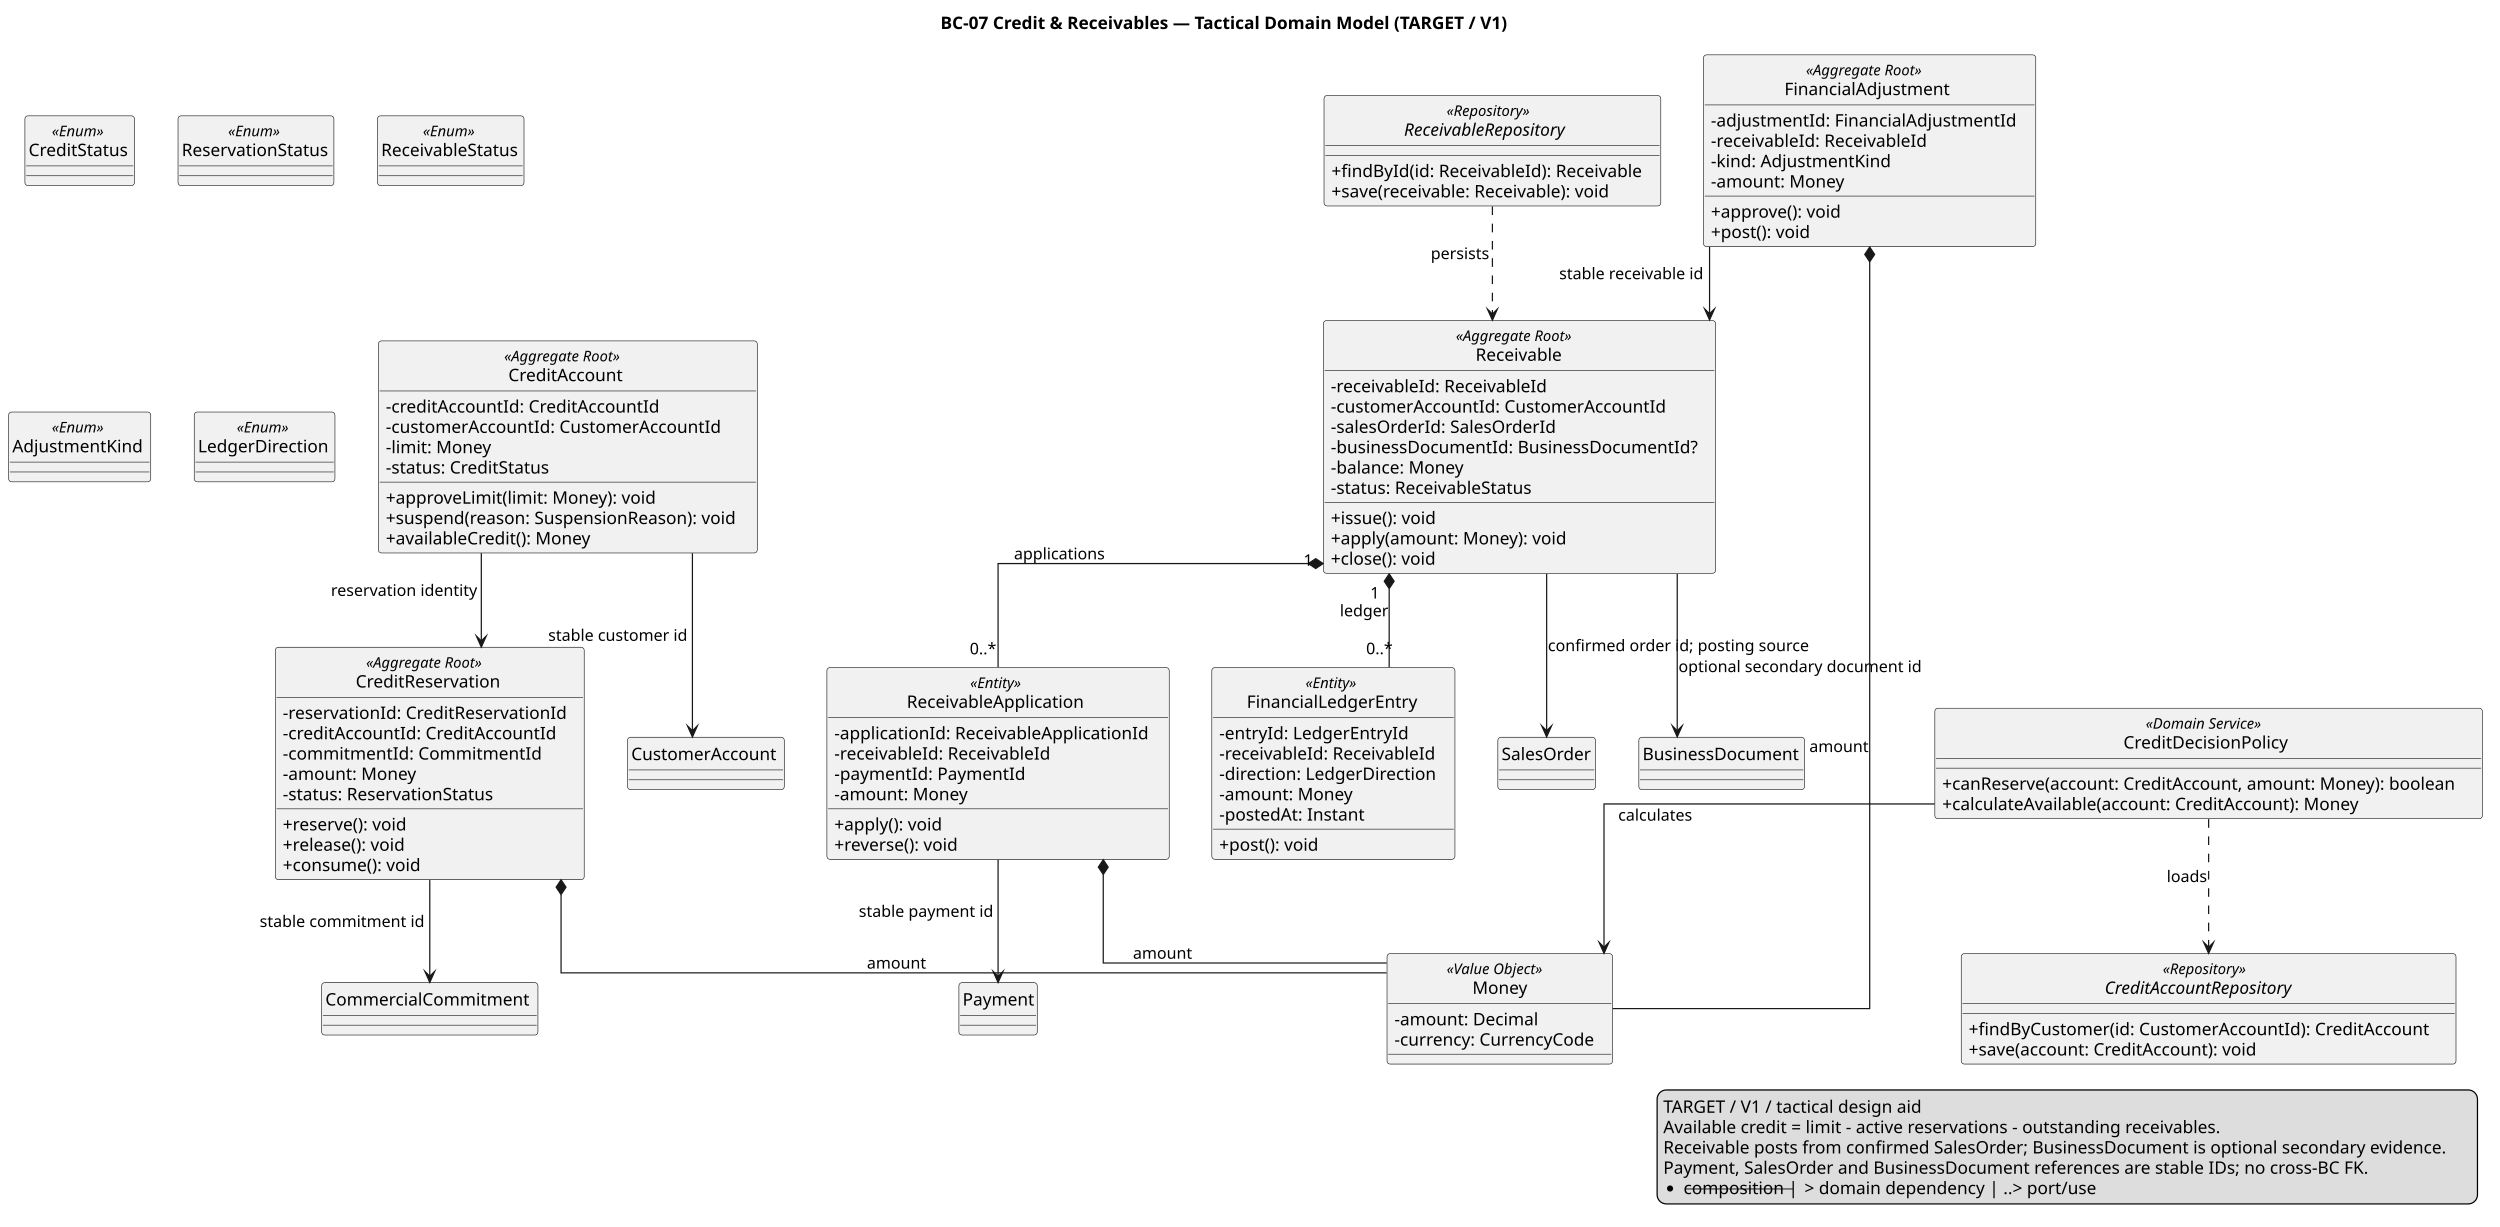
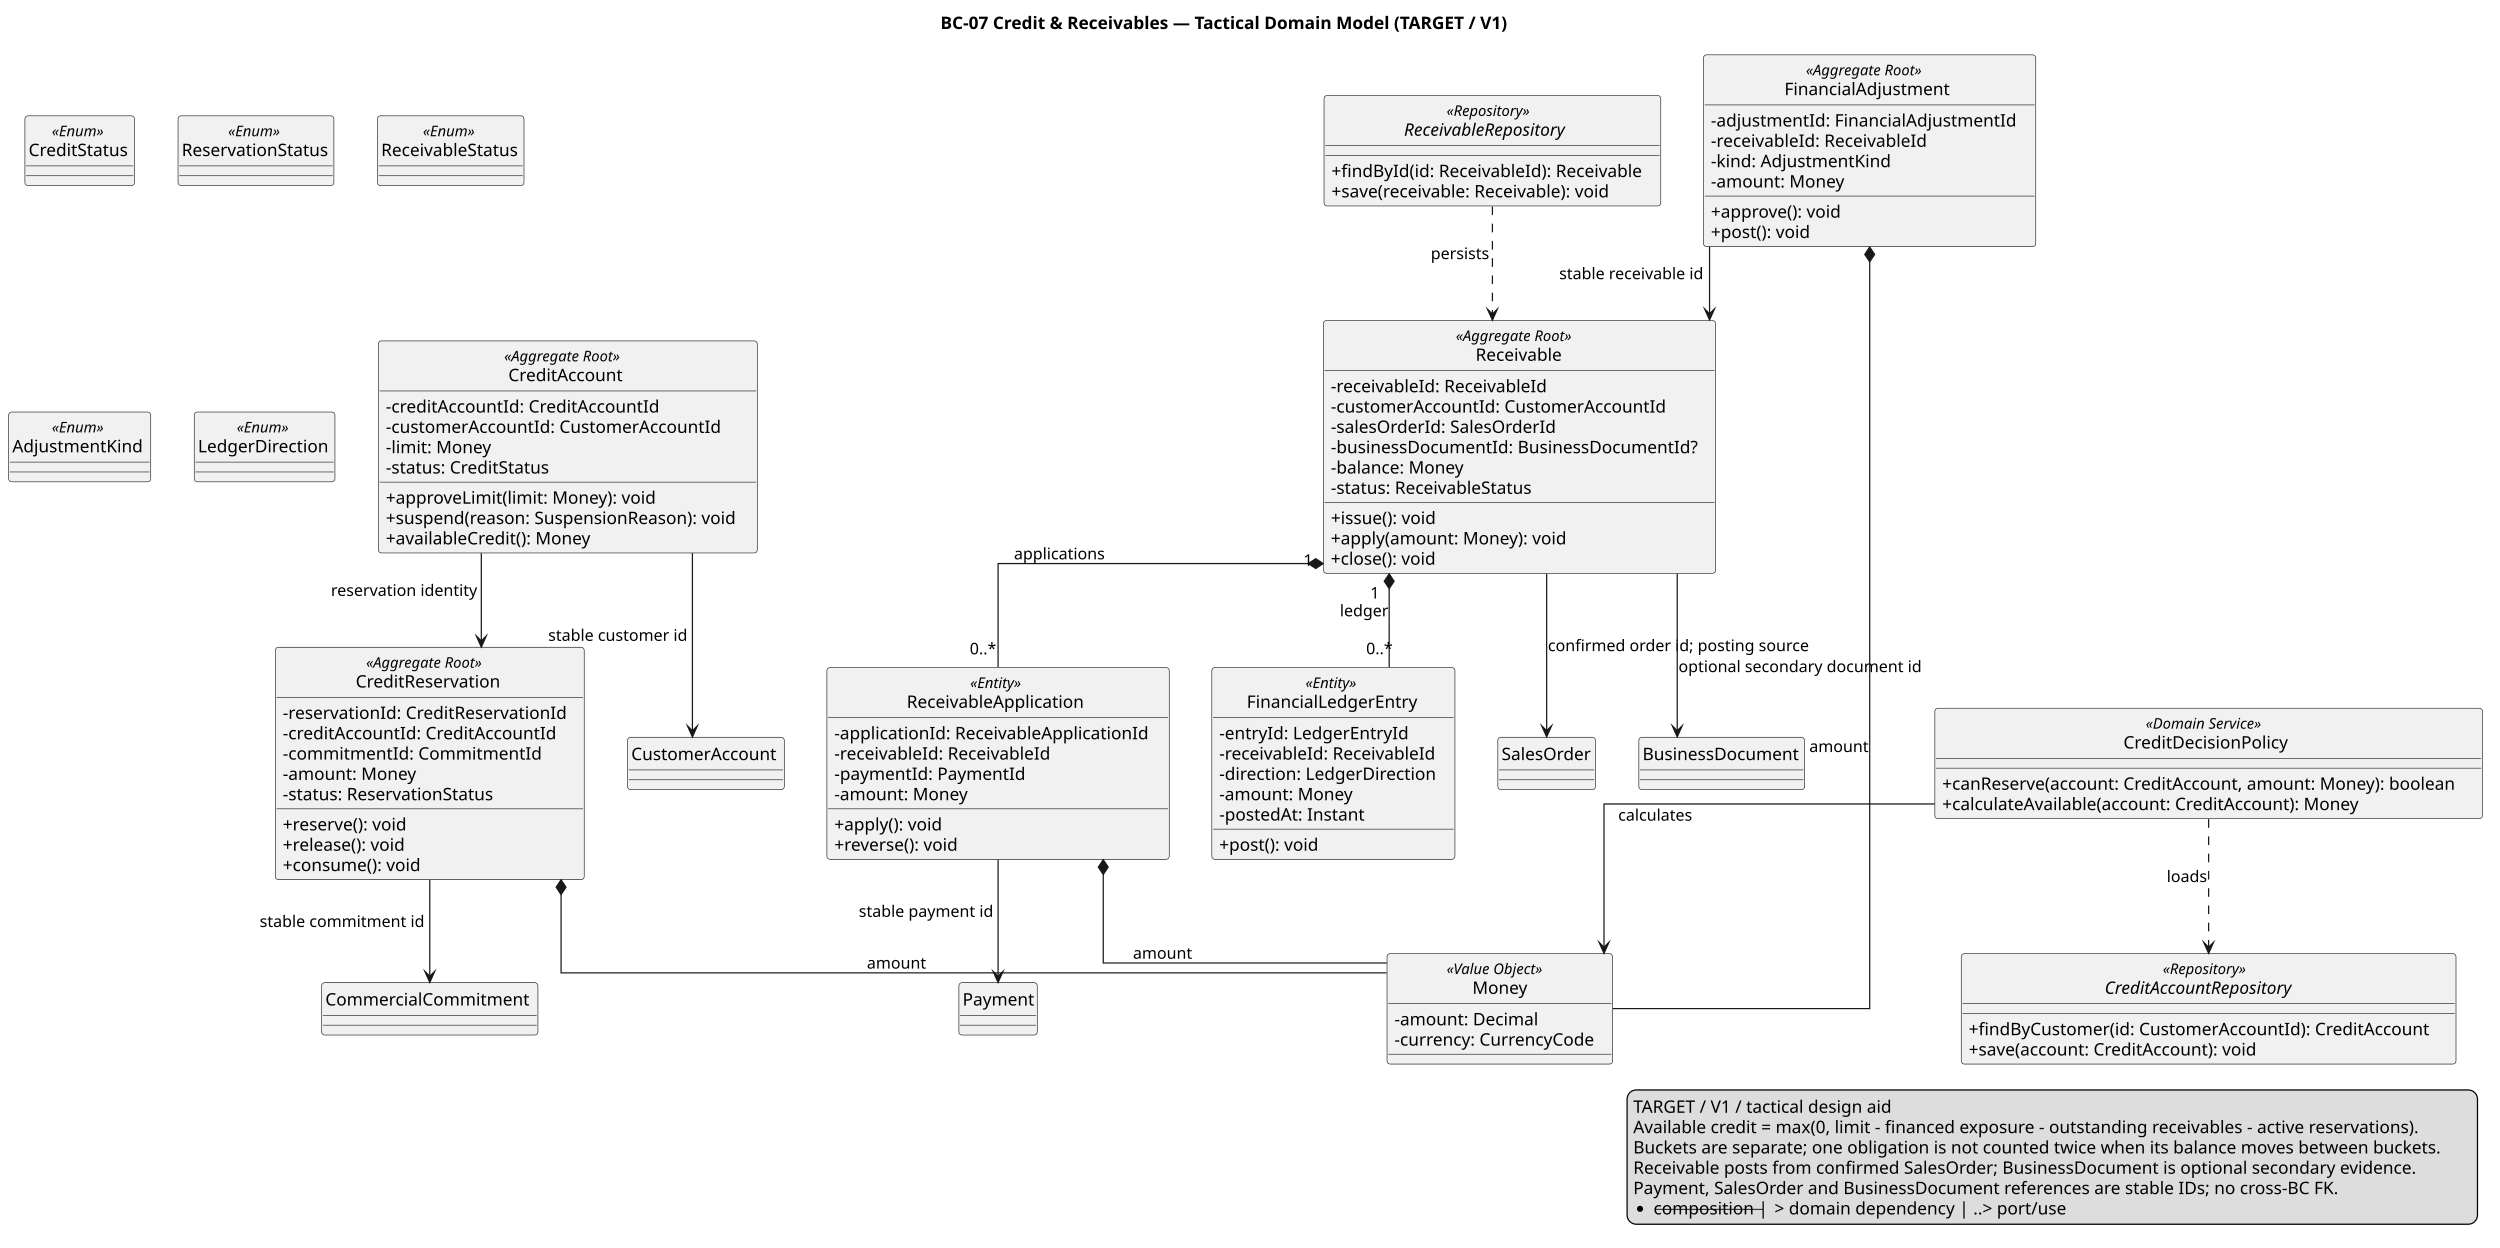
- <svg xmlns="http://www.w3.org/2000/svg" contentStyleType="text/css" data-diagram-type="CLASS" height="995px" preserveAspectRatio="none" style="width:2028px;height:995px;background:#FFFFFF;" version="1.1" viewBox="0 0 2028 995" width="2028px" zoomAndPan="magnify">
+ <svg xmlns="http://www.w3.org/2000/svg" contentStyleType="text/css" data-diagram-type="CLASS" height="1012px" preserveAspectRatio="none" style="width:2028px;height:1012px;background:#FFFFFF;" version="1.1" viewBox="0 0 2028 1012" width="2028px" zoomAndPan="magnify">
  <defs />
  <g>
    <g class="title" data-source-line="1">
      <text fill="#000000" font-family="sans-serif" font-size="14" font-weight="700" lengthAdjust="spacing" textLength="495.893" x="762.918" y="23.535">BC-07 Credit &amp; Receivables — Tactical Domain Model (TARGET / V1)</text>
    </g>
    <g class="entity" data-qualified-name="CreditAccount" data-source-line="7" id="ent0001">
      <rect fill="#F1F1F1" height="172.039" rx="2.5" ry="2.5" style="stroke:#181818;stroke-width:0.5;" width="307.36" x="306.96" y="276.528" />
      <text fill="#000000" font-family="sans-serif" font-size="12" font-style="italic" lengthAdjust="spacing" textLength="103.312" x="408.984" y="293.13">«Aggregate Root»</text>
      <text fill="#000000" font-family="sans-serif" font-size="14" lengthAdjust="spacing" textLength="96.523" x="412.378" y="309.196">CreditAccount</text>
      <line style="stroke:#181818;stroke-width:0.5;" x1="307.96" x2="613.32" y1="317.149" y2="317.149" />
      <text fill="#000000" font-family="sans-serif" font-size="14" lengthAdjust="spacing" textLength="233.181" x="312.96" y="334.685">-creditAccountId: CreditAccountId</text>
      <text fill="#000000" font-family="sans-serif" font-size="14" lengthAdjust="spacing" textLength="282.454" x="312.96" y="351.173">-customerAccountId: CustomerAccountId</text>
      <text fill="#000000" font-family="sans-serif" font-size="14" lengthAdjust="spacing" textLength="91.868" x="312.96" y="367.661">-limit: Money</text>
      <text fill="#000000" font-family="sans-serif" font-size="14" lengthAdjust="spacing" textLength="141.005" x="312.96" y="384.149">-status: CreditStatus</text>
      <line style="stroke:#181818;stroke-width:0.5;" x1="307.96" x2="613.32" y1="391.103" y2="391.103" />
      <text fill="#000000" font-family="sans-serif" font-size="14" lengthAdjust="spacing" textLength="230.159" x="312.96" y="408.638">+approveLimit(limit: Money): void</text>
      <text fill="#000000" font-family="sans-serif" font-size="14" lengthAdjust="spacing" textLength="295.36" x="312.96" y="425.126">+suspend(reason: SuspensionReason): void</text>
      <text fill="#000000" font-family="sans-serif" font-size="14" lengthAdjust="spacing" textLength="174.057" x="312.96" y="441.614">+availableCredit(): Money</text>
    </g>
    <g class="entity" data-qualified-name="CreditReservation" data-source-line="17" id="ent0002">
      <rect fill="#F1F1F1" height="188.527" rx="2.5" ry="2.5" style="stroke:#181818;stroke-width:0.5;" width="250.567" x="223.35" y="525.058" />
      <text fill="#000000" font-family="sans-serif" font-size="12" font-style="italic" lengthAdjust="spacing" textLength="103.312" x="296.977" y="541.66">«Aggregate Root»</text>
      <text fill="#000000" font-family="sans-serif" font-size="14" lengthAdjust="spacing" textLength="120.176" x="288.546" y="557.726">CreditReservation</text>
      <line style="stroke:#181818;stroke-width:0.5;" x1="224.35" x2="472.917" y1="565.679" y2="565.679" />
      <text fill="#000000" font-family="sans-serif" font-size="14" lengthAdjust="spacing" textLength="238.567" x="229.35" y="583.215">-reservationId: CreditReservationId</text>
      <text fill="#000000" font-family="sans-serif" font-size="14" lengthAdjust="spacing" textLength="233.181" x="229.35" y="599.703">-creditAccountId: CreditAccountId</text>
      <text fill="#000000" font-family="sans-serif" font-size="14" lengthAdjust="spacing" textLength="217.144" x="229.35" y="616.191">-commitmentId: CommitmentId</text>
      <text fill="#000000" font-family="sans-serif" font-size="14" lengthAdjust="spacing" textLength="113.436" x="229.35" y="632.679">-amount: Money</text>
      <text fill="#000000" font-family="sans-serif" font-size="14" lengthAdjust="spacing" textLength="178.561" x="229.35" y="649.168">-status: ReservationStatus</text>
      <line style="stroke:#181818;stroke-width:0.5;" x1="224.35" x2="472.917" y1="656.121" y2="656.121" />
      <text fill="#000000" font-family="sans-serif" font-size="14" lengthAdjust="spacing" textLength="107.037" x="229.35" y="673.656">+reserve(): void</text>
      <text fill="#000000" font-family="sans-serif" font-size="14" lengthAdjust="spacing" textLength="105.841" x="229.35" y="690.144">+release(): void</text>
      <text fill="#000000" font-family="sans-serif" font-size="14" lengthAdjust="spacing" textLength="118.952" x="229.35" y="706.633">+consume(): void</text>
    </g>
    <g class="entity" data-qualified-name="Receivable" data-source-line="28" id="ent0003">
      <rect fill="#F1F1F1" height="205.016" rx="2.5" ry="2.5" style="stroke:#181818;stroke-width:0.5;" width="318.168" x="1073.55" y="260.038" />
      <text fill="#000000" font-family="sans-serif" font-size="12" font-style="italic" lengthAdjust="spacing" textLength="103.312" x="1180.978" y="276.64">«Aggregate Root»</text>
      <text fill="#000000" font-family="sans-serif" font-size="14" lengthAdjust="spacing" textLength="71.306" x="1196.981" y="292.706">Receivable</text>
      <line style="stroke:#181818;stroke-width:0.5;" x1="1074.55" x2="1390.718" y1="300.659" y2="300.659" />
      <text fill="#000000" font-family="sans-serif" font-size="14" lengthAdjust="spacing" textLength="182.137" x="1079.55" y="318.195">-receivableId: ReceivableId</text>
      <text fill="#000000" font-family="sans-serif" font-size="14" lengthAdjust="spacing" textLength="282.454" x="1079.55" y="334.683">-customerAccountId: CustomerAccountId</text>
      <text fill="#000000" font-family="sans-serif" font-size="14" lengthAdjust="spacing" textLength="188.644" x="1079.55" y="351.171">-salesOrderId: SalesOrderId</text>
      <text fill="#000000" font-family="sans-serif" font-size="14" lengthAdjust="spacing" textLength="306.168" x="1079.55" y="367.659">-businessDocumentId: BusinessDocumentId?</text>
      <text fill="#000000" font-family="sans-serif" font-size="14" lengthAdjust="spacing" textLength="113.401" x="1079.55" y="384.148">-balance: Money</text>
      <text fill="#000000" font-family="sans-serif" font-size="14" lengthAdjust="spacing" textLength="171.001" x="1079.55" y="400.636">-status: ReceivableStatus</text>
      <line style="stroke:#181818;stroke-width:0.5;" x1="1074.55" x2="1390.718" y1="407.589" y2="407.589" />
      <text fill="#000000" font-family="sans-serif" font-size="14" lengthAdjust="spacing" textLength="92.606" x="1079.55" y="425.124">+issue(): void</text>
      <text fill="#000000" font-family="sans-serif" font-size="14" lengthAdjust="spacing" textLength="199.849" x="1079.55" y="441.613">+apply(amount: Money): void</text>
      <text fill="#000000" font-family="sans-serif" font-size="14" lengthAdjust="spacing" textLength="92.552" x="1079.55" y="458.101">+close(): void</text>
    </g>
    <g class="entity" data-qualified-name="ReceivableApplication" data-source-line="40" id="ent0004">
      <rect fill="#F1F1F1" height="155.551" rx="2.5" ry="2.5" style="stroke:#181818;stroke-width:0.5;" width="277.727" x="670.77" y="541.538" />
      <text fill="#000000" font-family="sans-serif" font-size="12" font-style="italic" lengthAdjust="spacing" textLength="45.24" x="787.013" y="558.14">«Entity»</text>
      <text fill="#000000" font-family="sans-serif" font-size="14" lengthAdjust="spacing" textLength="148.155" x="735.556" y="574.206">ReceivableApplication</text>
      <line style="stroke:#181818;stroke-width:0.5;" x1="671.77" x2="947.497" y1="582.159" y2="582.159" />
      <text fill="#000000" font-family="sans-serif" font-size="14" lengthAdjust="spacing" textLength="265.727" x="676.77" y="599.694">-applicationId: ReceivableApplicationId</text>
      <text fill="#000000" font-family="sans-serif" font-size="14" lengthAdjust="spacing" textLength="182.137" x="676.77" y="616.183">-receivableId: ReceivableId</text>
      <text fill="#000000" font-family="sans-serif" font-size="14" lengthAdjust="spacing" textLength="158.881" x="676.77" y="632.671">-paymentId: PaymentId</text>
      <text fill="#000000" font-family="sans-serif" font-size="14" lengthAdjust="spacing" textLength="113.436" x="676.77" y="649.159">-amount: Money</text>
      <line style="stroke:#181818;stroke-width:0.5;" x1="671.77" x2="947.497" y1="656.112" y2="656.112" />
      <text fill="#000000" font-family="sans-serif" font-size="14" lengthAdjust="spacing" textLength="94.514" x="676.77" y="673.648">+apply(): void</text>
      <text fill="#000000" font-family="sans-serif" font-size="14" lengthAdjust="spacing" textLength="107.037" x="676.77" y="690.136">+reverse(): void</text>
    </g>
    <g class="entity" data-qualified-name="FinancialAdjustment" data-source-line="49" id="ent0005">
      <rect fill="#F1F1F1" height="155.551" rx="2.5" ry="2.5" style="stroke:#181818;stroke-width:0.5;" width="269.551" x="1381.86" y="44.488" />
      <text fill="#000000" font-family="sans-serif" font-size="12" font-style="italic" lengthAdjust="spacing" textLength="103.312" x="1464.979" y="61.09">«Aggregate Root»</text>
      <text fill="#000000" font-family="sans-serif" font-size="14" lengthAdjust="spacing" textLength="138.243" x="1447.514" y="77.156">FinancialAdjustment</text>
      <line style="stroke:#181818;stroke-width:0.5;" x1="1382.86" x2="1650.411" y1="85.109" y2="85.109" />
      <text fill="#000000" font-family="sans-serif" font-size="14" lengthAdjust="spacing" textLength="257.551" x="1387.86" y="102.644">-adjustmentId: FinancialAdjustmentId</text>
      <text fill="#000000" font-family="sans-serif" font-size="14" lengthAdjust="spacing" textLength="182.137" x="1387.86" y="119.133">-receivableId: ReceivableId</text>
      <text fill="#000000" font-family="sans-serif" font-size="14" lengthAdjust="spacing" textLength="155.962" x="1387.86" y="135.621">-kind: AdjustmentKind</text>
      <text fill="#000000" font-family="sans-serif" font-size="14" lengthAdjust="spacing" textLength="113.436" x="1387.86" y="152.109">-amount: Money</text>
      <line style="stroke:#181818;stroke-width:0.5;" x1="1382.86" x2="1650.411" y1="159.062" y2="159.062" />
      <text fill="#000000" font-family="sans-serif" font-size="14" lengthAdjust="spacing" textLength="112.526" x="1387.86" y="176.598">+approve(): void</text>
      <text fill="#000000" font-family="sans-serif" font-size="14" lengthAdjust="spacing" textLength="87.582" x="1387.86" y="193.086">+post(): void</text>
    </g>
    <g class="entity" data-qualified-name="FinancialLedgerEntry" data-source-line="58" id="ent0006">
      <rect fill="#F1F1F1" height="155.551" rx="2.5" ry="2.5" style="stroke:#181818;stroke-width:0.5;" width="197.227" x="983.02" y="541.538" />
      <text fill="#000000" font-family="sans-serif" font-size="12" font-style="italic" lengthAdjust="spacing" textLength="45.24" x="1059.013" y="558.14">«Entity»</text>
      <text fill="#000000" font-family="sans-serif" font-size="14" lengthAdjust="spacing" textLength="140.547" x="1011.36" y="574.206">FinancialLedgerEntry</text>
      <line style="stroke:#181818;stroke-width:0.5;" x1="984.02" x2="1179.247" y1="582.159" y2="582.159" />
      <text fill="#000000" font-family="sans-serif" font-size="14" lengthAdjust="spacing" textLength="158.307" x="989.02" y="599.694">-entryId: LedgerEntryId</text>
      <text fill="#000000" font-family="sans-serif" font-size="14" lengthAdjust="spacing" textLength="182.137" x="989.02" y="616.183">-receivableId: ReceivableId</text>
      <text fill="#000000" font-family="sans-serif" font-size="14" lengthAdjust="spacing" textLength="185.227" x="989.02" y="632.671">-direction: LedgerDirection</text>
      <text fill="#000000" font-family="sans-serif" font-size="14" lengthAdjust="spacing" textLength="113.436" x="989.02" y="649.159">-amount: Money</text>
      <text fill="#000000" font-family="sans-serif" font-size="14" lengthAdjust="spacing" textLength="125.002" x="989.02" y="665.648">-postedAt: Instant</text>
      <line style="stroke:#181818;stroke-width:0.5;" x1="984.02" x2="1179.247" y1="672.601" y2="672.601" />
      <text fill="#000000" font-family="sans-serif" font-size="14" lengthAdjust="spacing" textLength="87.582" x="989.02" y="690.136">+post(): void</text>
    </g>
    <g class="entity" data-qualified-name="CreditDecisionPolicy" data-source-line="67" id="ent0007">
      <rect fill="#F1F1F1" height="89.598" rx="2.5" ry="2.5" style="stroke:#181818;stroke-width:0.5;" width="444.188" x="1569.54" y="574.518" />
      <text fill="#000000" font-family="sans-serif" font-size="12" font-style="italic" lengthAdjust="spacing" textLength="102.047" x="1740.611" y="591.12">«Domain Service»</text>
      <text fill="#000000" font-family="sans-serif" font-size="14" lengthAdjust="spacing" textLength="138.202" x="1722.533" y="607.186">CreditDecisionPolicy</text>
      <line style="stroke:#181818;stroke-width:0.5;" x1="1570.54" x2="2012.728" y1="615.139" y2="615.139" />
      <line style="stroke:#181818;stroke-width:0.5;" x1="1570.54" x2="2012.728" y1="623.139" y2="623.139" />
      <text fill="#000000" font-family="sans-serif" font-size="14" lengthAdjust="spacing" textLength="432.188" x="1575.54" y="640.674">+canReserve(account: CreditAccount, amount: Money): boolean</text>
      <text fill="#000000" font-family="sans-serif" font-size="14" lengthAdjust="spacing" textLength="352.967" x="1575.54" y="657.163">+calculateAvailable(account: CreditAccount): Money</text>
    </g>
    <g class="entity" data-qualified-name="Money" data-source-line="72" id="ent0008">
      <rect fill="#F1F1F1" height="89.598" rx="2.5" ry="2.5" style="stroke:#181818;stroke-width:0.5;" width="182.953" x="1125.16" y="773.578" />
      <text fill="#000000" font-family="sans-serif" font-size="12" font-style="italic" lengthAdjust="spacing" textLength="86.291" x="1173.491" y="790.18">«Value Object»</text>
      <text fill="#000000" font-family="sans-serif" font-size="14" lengthAdjust="spacing" textLength="44.461" x="1194.406" y="806.246">Money</text>
      <line style="stroke:#181818;stroke-width:0.5;" x1="1126.16" x2="1307.113" y1="814.199" y2="814.199" />
      <text fill="#000000" font-family="sans-serif" font-size="14" lengthAdjust="spacing" textLength="123.327" x="1131.16" y="831.735">-amount: Decimal</text>
      <text fill="#000000" font-family="sans-serif" font-size="14" lengthAdjust="spacing" textLength="170.953" x="1131.16" y="848.223">-currency: CurrencyCode</text>
      <line style="stroke:#181818;stroke-width:0.5;" x1="1126.16" x2="1307.113" y1="855.176" y2="855.176" />
    </g>
    <g class="entity" data-qualified-name="CreditAccountRepository" data-source-line="77" id="ent0009">
      <rect fill="#F1F1F1" height="89.598" rx="2.5" ry="2.5" style="stroke:#181818;stroke-width:0.5;" width="401.348" x="1590.96" y="773.578" />
      <text fill="#000000" font-family="sans-serif" font-size="12" font-style="italic" lengthAdjust="spacing" textLength="74.397" x="1754.436" y="790.18">«Repository»</text>
      <text fill="#000000" font-family="sans-serif" font-size="14" font-style="italic" lengthAdjust="spacing" textLength="168.649" x="1707.309" y="806.246">CreditAccountRepository</text>
      <line style="stroke:#181818;stroke-width:0.5;" x1="1591.96" x2="1991.308" y1="814.199" y2="814.199" />
      <line style="stroke:#181818;stroke-width:0.5;" x1="1591.96" x2="1991.308" y1="822.199" y2="822.199" />
      <text fill="#000000" font-family="sans-serif" font-size="14" lengthAdjust="spacing" textLength="389.348" x="1596.96" y="839.735">+findByCustomer(id: CustomerAccountId): CreditAccount</text>
      <text fill="#000000" font-family="sans-serif" font-size="14" lengthAdjust="spacing" textLength="246.381" x="1596.96" y="856.223">+save(account: CreditAccount): void</text>
    </g>
    <g class="entity" data-qualified-name="ReceivableRepository" data-source-line="82" id="ent0010">
      <rect fill="#F1F1F1" height="89.598" rx="2.5" ry="2.5" style="stroke:#181818;stroke-width:0.5;" width="273.174" x="1074.05" y="77.468" />
      <text fill="#000000" font-family="sans-serif" font-size="12" font-style="italic" lengthAdjust="spacing" textLength="74.397" x="1173.439" y="94.07">«Repository»</text>
      <text fill="#000000" font-family="sans-serif" font-size="14" font-style="italic" lengthAdjust="spacing" textLength="143.432" x="1138.921" y="110.136">ReceivableRepository</text>
      <line style="stroke:#181818;stroke-width:0.5;" x1="1075.05" x2="1346.224" y1="118.089" y2="118.089" />
      <line style="stroke:#181818;stroke-width:0.5;" x1="1075.05" x2="1346.224" y1="126.089" y2="126.089" />
      <text fill="#000000" font-family="sans-serif" font-size="14" lengthAdjust="spacing" textLength="261.174" x="1080.05" y="143.625">+findById(id: ReceivableId): Receivable</text>
      <text fill="#000000" font-family="sans-serif" font-size="14" lengthAdjust="spacing" textLength="236.059" x="1080.05" y="160.113">+save(receivable: Receivable): void</text>
    </g>
    <g class="entity" data-qualified-name="CreditStatus" data-source-line="87" id="ent0011">
      <rect fill="#F1F1F1" height="56.621" rx="2.5" ry="2.5" style="stroke:#181818;stroke-width:0.5;" width="88.879" x="20.2" y="93.948" />
      <text fill="#000000" font-family="sans-serif" font-size="12" font-style="italic" lengthAdjust="spacing" textLength="45.176" x="42.052" y="110.55">«Enum»</text>
      <text fill="#000000" font-family="sans-serif" font-size="14" lengthAdjust="spacing" textLength="82.879" x="23.2" y="126.616">CreditStatus</text>
      <line style="stroke:#181818;stroke-width:0.5;" x1="21.2" x2="108.079" y1="134.569" y2="134.569" />
      <line style="stroke:#181818;stroke-width:0.5;" x1="21.2" x2="108.079" y1="142.569" y2="142.569" />
    </g>
    <g class="entity" data-qualified-name="ReservationStatus" data-source-line="88" id="ent0012">
      <rect fill="#F1F1F1" height="56.621" rx="2.5" ry="2.5" style="stroke:#181818;stroke-width:0.5;" width="126.436" x="144.42" y="93.948" />
      <text fill="#000000" font-family="sans-serif" font-size="12" font-style="italic" lengthAdjust="spacing" textLength="45.176" x="185.05" y="110.55">«Enum»</text>
      <text fill="#000000" font-family="sans-serif" font-size="14" lengthAdjust="spacing" textLength="120.436" x="147.42" y="126.616">ReservationStatus</text>
      <line style="stroke:#181818;stroke-width:0.5;" x1="145.42" x2="269.856" y1="134.569" y2="134.569" />
      <line style="stroke:#181818;stroke-width:0.5;" x1="145.42" x2="269.856" y1="142.569" y2="142.569" />
    </g>
    <g class="entity" data-qualified-name="ReceivableStatus" data-source-line="89" id="ent0013">
      <rect fill="#F1F1F1" height="56.621" rx="2.5" ry="2.5" style="stroke:#181818;stroke-width:0.5;" width="118.875" x="306.2" y="93.948" />
      <text fill="#000000" font-family="sans-serif" font-size="12" font-style="italic" lengthAdjust="spacing" textLength="45.176" x="343.05" y="110.55">«Enum»</text>
      <text fill="#000000" font-family="sans-serif" font-size="14" lengthAdjust="spacing" textLength="112.875" x="309.2" y="126.616">ReceivableStatus</text>
      <line style="stroke:#181818;stroke-width:0.5;" x1="307.2" x2="424.075" y1="134.569" y2="134.569" />
      <line style="stroke:#181818;stroke-width:0.5;" x1="307.2" x2="424.075" y1="142.569" y2="142.569" />
    </g>
    <g class="entity" data-qualified-name="AdjustmentKind" data-source-line="90" id="ent0014">
      <rect fill="#F1F1F1" height="56.621" rx="2.5" ry="2.5" style="stroke:#181818;stroke-width:0.5;" width="115.272" x="7" y="334.238" />
      <text fill="#000000" font-family="sans-serif" font-size="12" font-style="italic" lengthAdjust="spacing" textLength="45.176" x="42.048" y="350.84">«Enum»</text>
      <text fill="#000000" font-family="sans-serif" font-size="14" lengthAdjust="spacing" textLength="109.272" x="10" y="366.906">AdjustmentKind</text>
      <line style="stroke:#181818;stroke-width:0.5;" x1="8" x2="121.272" y1="374.859" y2="374.859" />
      <line style="stroke:#181818;stroke-width:0.5;" x1="8" x2="121.272" y1="382.859" y2="382.859" />
    </g>
    <g class="entity" data-qualified-name="LedgerDirection" data-source-line="91" id="ent0015">
      <rect fill="#F1F1F1" height="56.621" rx="2.5" ry="2.5" style="stroke:#181818;stroke-width:0.5;" width="114.138" x="157.57" y="334.238" />
      <text fill="#000000" font-family="sans-serif" font-size="12" font-style="italic" lengthAdjust="spacing" textLength="45.176" x="192.051" y="350.84">«Enum»</text>
      <text fill="#000000" font-family="sans-serif" font-size="14" lengthAdjust="spacing" textLength="108.138" x="160.57" y="366.906">LedgerDirection</text>
      <line style="stroke:#181818;stroke-width:0.5;" x1="158.57" x2="270.708" y1="374.859" y2="374.859" />
      <line style="stroke:#181818;stroke-width:0.5;" x1="158.57" x2="270.708" y1="382.859" y2="382.859" />
    </g>
    <g class="entity" data-qualified-name="CustomerAccount" data-source-line="100" id="ent0023">
      <rect fill="#F1F1F1" height="42.488" rx="2.5" ry="2.5" style="stroke:#181818;stroke-width:0.5;" width="127.16" x="509.06" y="598.068" />
      <text fill="#000000" font-family="sans-serif" font-size="14" lengthAdjust="spacing" textLength="121.16" x="512.06" y="616.603">CustomerAccount</text>
      <line style="stroke:#181818;stroke-width:0.5;" x1="510.06" x2="635.22" y1="624.557" y2="624.557" />
      <line style="stroke:#181818;stroke-width:0.5;" x1="510.06" x2="635.22" y1="632.557" y2="632.557" />
    </g>
    <g class="entity" data-qualified-name="CommercialCommitment" data-source-line="101" id="ent0025">
      <rect fill="#F1F1F1" height="42.488" rx="2.5" ry="2.5" style="stroke:#181818;stroke-width:0.5;" width="175.456" x="260.91" y="797.138" />
      <text fill="#000000" font-family="sans-serif" font-size="14" lengthAdjust="spacing" textLength="169.456" x="263.91" y="815.673">CommercialCommitment</text>
      <line style="stroke:#181818;stroke-width:0.5;" x1="261.91" x2="435.366" y1="823.627" y2="823.627" />
      <line style="stroke:#181818;stroke-width:0.5;" x1="261.91" x2="435.366" y1="831.627" y2="831.627" />
    </g>
    <g class="entity" data-qualified-name="Payment" data-source-line="102" id="ent0027">
      <rect fill="#F1F1F1" height="42.488" rx="2.5" ry="2.5" style="stroke:#181818;stroke-width:0.5;" width="63.579" x="777.85" y="797.138" />
      <text fill="#000000" font-family="sans-serif" font-size="14" lengthAdjust="spacing" textLength="57.579" x="780.85" y="815.673">Payment</text>
      <line style="stroke:#181818;stroke-width:0.5;" x1="778.85" x2="840.429" y1="823.627" y2="823.627" />
      <line style="stroke:#181818;stroke-width:0.5;" x1="778.85" x2="840.429" y1="831.627" y2="831.627" />
    </g>
    <g class="entity" data-qualified-name="SalesOrder" data-source-line="103" id="ent0029">
      <rect fill="#F1F1F1" height="42.488" rx="2.5" ry="2.5" style="stroke:#181818;stroke-width:0.5;" width="79.199" x="1215.04" y="598.068" />
      <text fill="#000000" font-family="sans-serif" font-size="14" lengthAdjust="spacing" textLength="73.199" x="1218.04" y="616.603">SalesOrder</text>
      <line style="stroke:#181818;stroke-width:0.5;" x1="1216.04" x2="1293.239" y1="624.557" y2="624.557" />
      <line style="stroke:#181818;stroke-width:0.5;" x1="1216.04" x2="1293.239" y1="632.557" y2="632.557" />
    </g>
    <g class="entity" data-qualified-name="BusinessDocument" data-source-line="104" id="ent0031">
      <rect fill="#F1F1F1" height="42.488" rx="2.5" ry="2.5" style="stroke:#181818;stroke-width:0.5;" width="134.427" x="1329.42" y="598.068" />
      <text fill="#000000" font-family="sans-serif" font-size="14" lengthAdjust="spacing" textLength="128.427" x="1332.42" y="616.603">BusinessDocument</text>
      <line style="stroke:#181818;stroke-width:0.5;" x1="1330.42" x2="1462.847" y1="624.557" y2="624.557" />
      <line style="stroke:#181818;stroke-width:0.5;" x1="1330.42" x2="1462.847" y1="632.557" y2="632.557" />
    </g>
    <g class="link" data-entity-1="ent0001" data-entity-2="ent0002" data-link-type="dependency" data-source-line="93" id="lnk16">
      <path codeLine="93" d="M390.44,448.758 C390.44,473.238 390.44,495.018 390.44,519.948" fill="none" id="CreditAccount-to-CreditReservation" style="stroke:#181818;stroke-width:1;" />
      <polygon fill="#181818" points="390.44,524.948,394.44,515.948,390.44,519.948,386.44,515.948,390.44,524.948" style="stroke:#181818;stroke-width:1;stroke-linejoin:miter;stroke-miterlimit:10;" />
      <text fill="#000000" font-family="sans-serif" font-size="13" lengthAdjust="spacing" textLength="121.97" x="268.44" y="483.427">reservation identity</text>
    </g>
    <g class="link" data-entity-1="ent0003" data-entity-2="ent0004" data-link-type="composition" data-source-line="94" id="lnk17">
      <path codeLine="94" d="M1061.32,457.178 C941.41,457.178 809.64,457.178 809.64,457.178 C809.64,457.178 809.64,499.638 809.64,541.098" fill="none" id="Receivable-backto-ReceivableApplication" style="stroke:#181818;stroke-width:1;" />
      <polygon fill="#181818" points="1073.32,457.178,1067.32,453.178,1061.32,457.178,1067.32,461.178,1073.32,457.178" style="stroke:#181818;stroke-width:1;stroke-linejoin:miter;stroke-miterlimit:10;" />
      <text fill="#000000" font-family="sans-serif" font-size="13" lengthAdjust="spacing" textLength="76.197" x="822.52" y="453.747">applications</text>
      <text fill="#000000" font-family="sans-serif" font-size="13" lengthAdjust="spacing" textLength="8.22" x="1057.415" y="458.975">1</text>
      <text fill="#000000" font-family="sans-serif" font-size="13" lengthAdjust="spacing" textLength="22.712" x="786.659" y="530.779">0..*</text>
    </g>
    <g class="link" data-entity-1="ent0005" data-entity-2="ent0003" data-link-type="dependency" data-source-line="95" id="lnk18">
      <path codeLine="95" d="M1386.79,200.278 C1386.79,219.188 1386.79,234.688 1386.79,254.558" fill="none" id="FinancialAdjustment-to-Receivable" style="stroke:#181818;stroke-width:1;" />
      <polygon fill="#181818" points="1386.79,259.558,1390.79,250.558,1386.79,254.558,1382.79,250.558,1386.79,259.558" style="stroke:#181818;stroke-width:1;stroke-linejoin:miter;stroke-miterlimit:10;" />
      <text fill="#000000" font-family="sans-serif" font-size="13" lengthAdjust="spacing" textLength="121.329" x="1264.79" y="226.487">stable receivable id</text>
    </g>
    <g class="link" data-entity-1="ent0003" data-entity-2="ent0006" data-link-type="composition" data-source-line="96" id="lnk19">
      <path codeLine="96" d="M1126.9,477.508 C1126.9,502.758 1126.9,517.378 1126.9,541.248" fill="none" id="Receivable-backto-FinancialLedgerEntry" style="stroke:#181818;stroke-width:1;" />
      <polygon fill="#181818" points="1126.9,465.508,1122.9,471.508,1126.9,477.508,1130.9,471.508,1126.9,465.508" style="stroke:#181818;stroke-width:1;stroke-linejoin:miter;stroke-miterlimit:10;" />
      <text fill="#000000" font-family="sans-serif" font-size="13" lengthAdjust="spacing" textLength="39.851" x="1086.9" y="499.947">ledger</text>
      <text fill="#000000" font-family="sans-serif" font-size="13" lengthAdjust="spacing" textLength="8.22" x="1111.535" y="485.509">1</text>
      <text fill="#000000" font-family="sans-serif" font-size="13" lengthAdjust="spacing" textLength="22.712" x="1108.2" y="530.676">0..*</text>
    </g>
    <g class="link" data-entity-1="ent0002" data-entity-2="ent0008" data-link-type="composition" data-source-line="97" id="lnk20">
      <path codeLine="97" d="M455.14,725.688 C455.14,764.778 455.14,789.178 455.14,789.178 C455.14,789.178 922.25,789.178 1124.78,789.178" fill="none" id="CreditReservation-backto-Money" style="stroke:#181818;stroke-width:1;" />
      <polygon fill="#181818" points="455.14,713.688,451.14,719.688,455.14,725.688,459.14,719.688,455.14,713.688" style="stroke:#181818;stroke-width:1;stroke-linejoin:miter;stroke-miterlimit:10;" />
      <text fill="#000000" font-family="sans-serif" font-size="13" lengthAdjust="spacing" textLength="48.299" x="703.22" y="785.747">amount</text>
    </g>
    <g class="link" data-entity-1="ent0004" data-entity-2="ent0008" data-link-type="composition" data-source-line="98" id="lnk21">
      <path codeLine="98" d="M894.96,709.398 C894.96,750.798 894.96,781.178 894.96,781.178 C894.96,781.178 1029.81,781.178 1124.89,781.178" fill="none" id="ReceivableApplication-backto-Money" style="stroke:#181818;stroke-width:1;" />
      <polygon fill="#181818" points="894.96,697.398,890.96,703.398,894.96,709.398,898.96,703.398,894.96,697.398" style="stroke:#181818;stroke-width:1;stroke-linejoin:miter;stroke-miterlimit:10;" />
      <text fill="#000000" font-family="sans-serif" font-size="13" lengthAdjust="spacing" textLength="48.299" x="919.04" y="777.747">amount</text>
    </g>
    <g class="link" data-entity-1="ent0005" data-entity-2="ent0008" data-link-type="composition" data-source-line="99" id="lnk22">
      <path codeLine="99" d="M1516.7,212.398 C1516.7,394.198 1516.7,818.178 1516.7,818.178 C1516.7,818.178 1396.54,818.178 1308.29,818.178" fill="none" id="FinancialAdjustment-backto-Money" style="stroke:#181818;stroke-width:1;" />
      <polygon fill="#181818" points="1516.7,200.398,1512.7,206.398,1516.7,212.398,1520.7,206.398,1516.7,200.398" style="stroke:#181818;stroke-width:1;stroke-linejoin:miter;stroke-miterlimit:10;" />
      <text fill="#000000" font-family="sans-serif" font-size="13" lengthAdjust="spacing" textLength="48.299" x="1467.7" y="610.057">amount</text>
    </g>
    <g class="link" data-entity-1="ent0001" data-entity-2="ent0023" data-link-type="dependency" data-source-line="100" id="lnk24">
      <path codeLine="100" d="M561.69,448.758 C561.69,501.648 561.69,560.278 561.69,592.828" fill="none" id="CreditAccount-to-CustomerAccount" style="stroke:#181818;stroke-width:1;" />
      <polygon fill="#181818" points="561.69,597.828,565.69,588.828,561.69,592.828,557.69,588.828,561.69,597.828" style="stroke:#181818;stroke-width:1;stroke-linejoin:miter;stroke-miterlimit:10;" />
      <text fill="#000000" font-family="sans-serif" font-size="13" lengthAdjust="spacing" textLength="116.918" x="444.69" y="519.867">stable customer id</text>
    </g>
    <g class="link" data-entity-1="ent0002" data-entity-2="ent0025" data-link-type="dependency" data-source-line="101" id="lnk26">
      <path codeLine="101" d="M348.64,713.888 C348.64,744.988 348.64,771.738 348.64,791.938" fill="none" id="CreditReservation-to-CommercialCommitment" style="stroke:#181818;stroke-width:1;" />
      <polygon fill="#181818" points="348.64,796.938,352.64,787.938,348.64,791.938,344.64,787.938,348.64,796.938" style="stroke:#181818;stroke-width:1;stroke-linejoin:miter;stroke-miterlimit:10;" />
      <text fill="#000000" font-family="sans-serif" font-size="13" lengthAdjust="spacing" textLength="137.865" x="210.64" y="751.987">stable commitment id</text>
    </g>
    <g class="link" data-entity-1="ent0004" data-entity-2="ent0027" data-link-type="dependency" data-source-line="102" id="lnk28">
      <path codeLine="102" d="M809.64,697.418 C809.64,733.368 809.64,768.228 809.64,792.018" fill="none" id="ReceivableApplication-to-Payment" style="stroke:#181818;stroke-width:1;" />
      <polygon fill="#181818" points="809.64,797.018,813.64,788.018,809.64,792.018,805.64,788.018,809.64,797.018" style="stroke:#181818;stroke-width:1;stroke-linejoin:miter;stroke-miterlimit:10;" />
      <text fill="#000000" font-family="sans-serif" font-size="13" lengthAdjust="spacing" textLength="112.481" x="696.64" y="743.787">stable payment id</text>
    </g>
    <g class="link" data-entity-1="ent0003" data-entity-2="ent0029" data-link-type="dependency" data-source-line="103" id="lnk30">
      <path codeLine="103" d="M1254.64,465.508 C1254.64,514.478 1254.64,563.588 1254.64,592.778" fill="none" id="Receivable-to-SalesOrder" style="stroke:#181818;stroke-width:1;" />
      <polygon fill="#181818" points="1254.64,597.778,1258.64,588.778,1254.64,592.778,1250.64,588.778,1254.64,597.778" style="stroke:#181818;stroke-width:1;stroke-linejoin:miter;stroke-miterlimit:10;" />
      <text fill="#000000" font-family="sans-serif" font-size="13" lengthAdjust="spacing" textLength="220.175" x="1255.64" y="528.217">confirmed order id; posting source</text>
    </g>
    <g class="link" data-entity-1="ent0003" data-entity-2="ent0031" data-link-type="dependency" data-source-line="104" id="lnk32">
      <path codeLine="104" d="M1360.57,465.508 C1360.57,514.478 1360.57,563.588 1360.57,592.778" fill="none" id="Receivable-to-BusinessDocument" style="stroke:#181818;stroke-width:1;" />
      <polygon fill="#181818" points="1360.57,597.778,1364.57,588.778,1360.57,592.778,1356.57,588.778,1360.57,597.778" style="stroke:#181818;stroke-width:1;stroke-linejoin:miter;stroke-miterlimit:10;" />
      <text fill="#000000" font-family="sans-serif" font-size="13" lengthAdjust="spacing" textLength="203.315" x="1361.57" y="545.217">optional secondary document id</text>
    </g>
    <g class="link" data-entity-1="ent0007" data-entity-2="ent0009" data-link-type="dependency" data-source-line="105" id="lnk33">
      <path codeLine="105" d="M1791.64,664.488 C1791.64,697.068 1791.64,735.848 1791.64,768.388" fill="none" id="CreditDecisionPolicy-to-CreditAccountRepository" style="stroke:#181818;stroke-width:1;stroke-dasharray:7,7;" />
      <polygon fill="#181818" points="1791.64,773.388,1795.64,764.388,1791.64,768.388,1787.64,764.388,1791.64,773.388" style="stroke:#181818;stroke-width:1;stroke-linejoin:miter;stroke-miterlimit:10;" />
      <text fill="#000000" font-family="sans-serif" font-size="13" lengthAdjust="spacing" textLength="33.731" x="1757.64" y="715.507">loads</text>
    </g>
    <g class="link" data-entity-1="ent0007" data-entity-2="ent0008" data-link-type="dependency" data-source-line="106" id="lnk34">
      <path codeLine="106" d="M1569.37,652.178 C1439.6,652.178 1301.17,652.178 1301.17,652.178 C1301.17,652.178 1301.17,719.178 1301.17,768.398" fill="none" id="CreditDecisionPolicy-to-Money" style="stroke:#181818;stroke-width:1;" />
      <polygon fill="#181818" points="1301.17,773.398,1305.17,764.398,1301.17,768.398,1297.17,764.398,1301.17,773.398" style="stroke:#181818;stroke-width:1;stroke-linejoin:miter;stroke-miterlimit:10;" />
      <text fill="#000000" font-family="sans-serif" font-size="13" lengthAdjust="spacing" textLength="61.991" x="1312.66" y="665.747">calculates</text>
    </g>
    <g class="link" data-entity-1="ent0010" data-entity-2="ent0003" data-link-type="dependency" data-source-line="107" id="lnk35">
      <path codeLine="107" d="M1210.64,167.458 C1210.64,193.558 1210.64,222.518 1210.64,254.768" fill="none" id="ReceivableRepository-to-Receivable" style="stroke:#181818;stroke-width:1;stroke-dasharray:7,7;" />
      <polygon fill="#181818" points="1210.64,259.768,1214.64,250.768,1210.64,254.768,1206.64,250.768,1210.64,259.768" style="stroke:#181818;stroke-width:1;stroke-linejoin:miter;stroke-miterlimit:10;" />
      <text fill="#000000" font-family="sans-serif" font-size="13" lengthAdjust="spacing" textLength="49.245" x="1160.64" y="210.187">persists</text>
    </g>
    <g class="legend" data-source-line="109">
-       <rect fill="#DDDDDD" height="92.441" rx="7.5" ry="7.5" style="stroke:#000000;stroke-width:1;" width="665.477" x="1344.251" y="884.176" />
-       <text fill="#000000" font-family="sans-serif" font-size="14" lengthAdjust="spacing" textLength="227.363" x="1349.251" y="902.711">TARGET / V1 / tactical design aid</text>
-       <text fill="#000000" font-family="sans-serif" font-size="14" lengthAdjust="spacing" textLength="481.011" x="1349.251" y="919.199">Available credit = limit - active reservations - outstanding receivables.</text>
-       <text fill="#000000" font-family="sans-serif" font-size="14" lengthAdjust="spacing" textLength="655.477" x="1349.251" y="935.688">Receivable posts from confirmed SalesOrder; BusinessDocument is optional secondary evidence.</text>
-       <text fill="#000000" font-family="sans-serif" font-size="14" lengthAdjust="spacing" textLength="592.047" x="1349.251" y="952.176">Payment, SalesOrder and BusinessDocument references are stable IDs; no cross-BC FK.</text>
-       <ellipse cx="1354.751" cy="964.117" fill="#000000" rx="2.5" ry="2.5" />
-       <text fill="#000000" font-family="sans-serif" font-size="14" lengthAdjust="spacing" text-decoration="line-through" textLength="93.666" x="1365.681" y="968.664">composition |</text>
-       <text fill="#000000" font-family="sans-serif" font-size="14" lengthAdjust="spacing" textLength="250.482" x="1463.776" y="968.664">&gt; domain dependency | ..&gt; port/use</text>
+       <rect fill="#DDDDDD" height="108.93" rx="7.5" ry="7.5" style="stroke:#000000;stroke-width:1;" width="689.841" x="1319.888" y="884.176" />
+       <text fill="#000000" font-family="sans-serif" font-size="14" lengthAdjust="spacing" textLength="227.363" x="1324.888" y="902.711">TARGET / V1 / tactical design aid</text>
+       <text fill="#000000" font-family="sans-serif" font-size="14" lengthAdjust="spacing" textLength="679.841" x="1324.888" y="919.199">Available credit = max(0, limit - financed exposure - outstanding receivables - active reservations).</text>
+       <text fill="#000000" font-family="sans-serif" font-size="14" lengthAdjust="spacing" textLength="677.913" x="1324.888" y="935.688">Buckets are separate; one obligation is not counted twice when its balance moves between buckets.</text>
+       <text fill="#000000" font-family="sans-serif" font-size="14" lengthAdjust="spacing" textLength="655.477" x="1324.888" y="952.176">Receivable posts from confirmed SalesOrder; BusinessDocument is optional secondary evidence.</text>
+       <text fill="#000000" font-family="sans-serif" font-size="14" lengthAdjust="spacing" textLength="592.047" x="1324.888" y="968.664">Payment, SalesOrder and BusinessDocument references are stable IDs; no cross-BC FK.</text>
+       <ellipse cx="1330.388" cy="980.606" fill="#000000" rx="2.5" ry="2.5" />
+       <text fill="#000000" font-family="sans-serif" font-size="14" lengthAdjust="spacing" text-decoration="line-through" textLength="93.666" x="1341.317" y="985.153">composition |</text>
+       <text fill="#000000" font-family="sans-serif" font-size="14" lengthAdjust="spacing" textLength="250.482" x="1439.413" y="985.153">&gt; domain dependency | ..&gt; port/use</text>
    </g>
  </g>
</svg>
